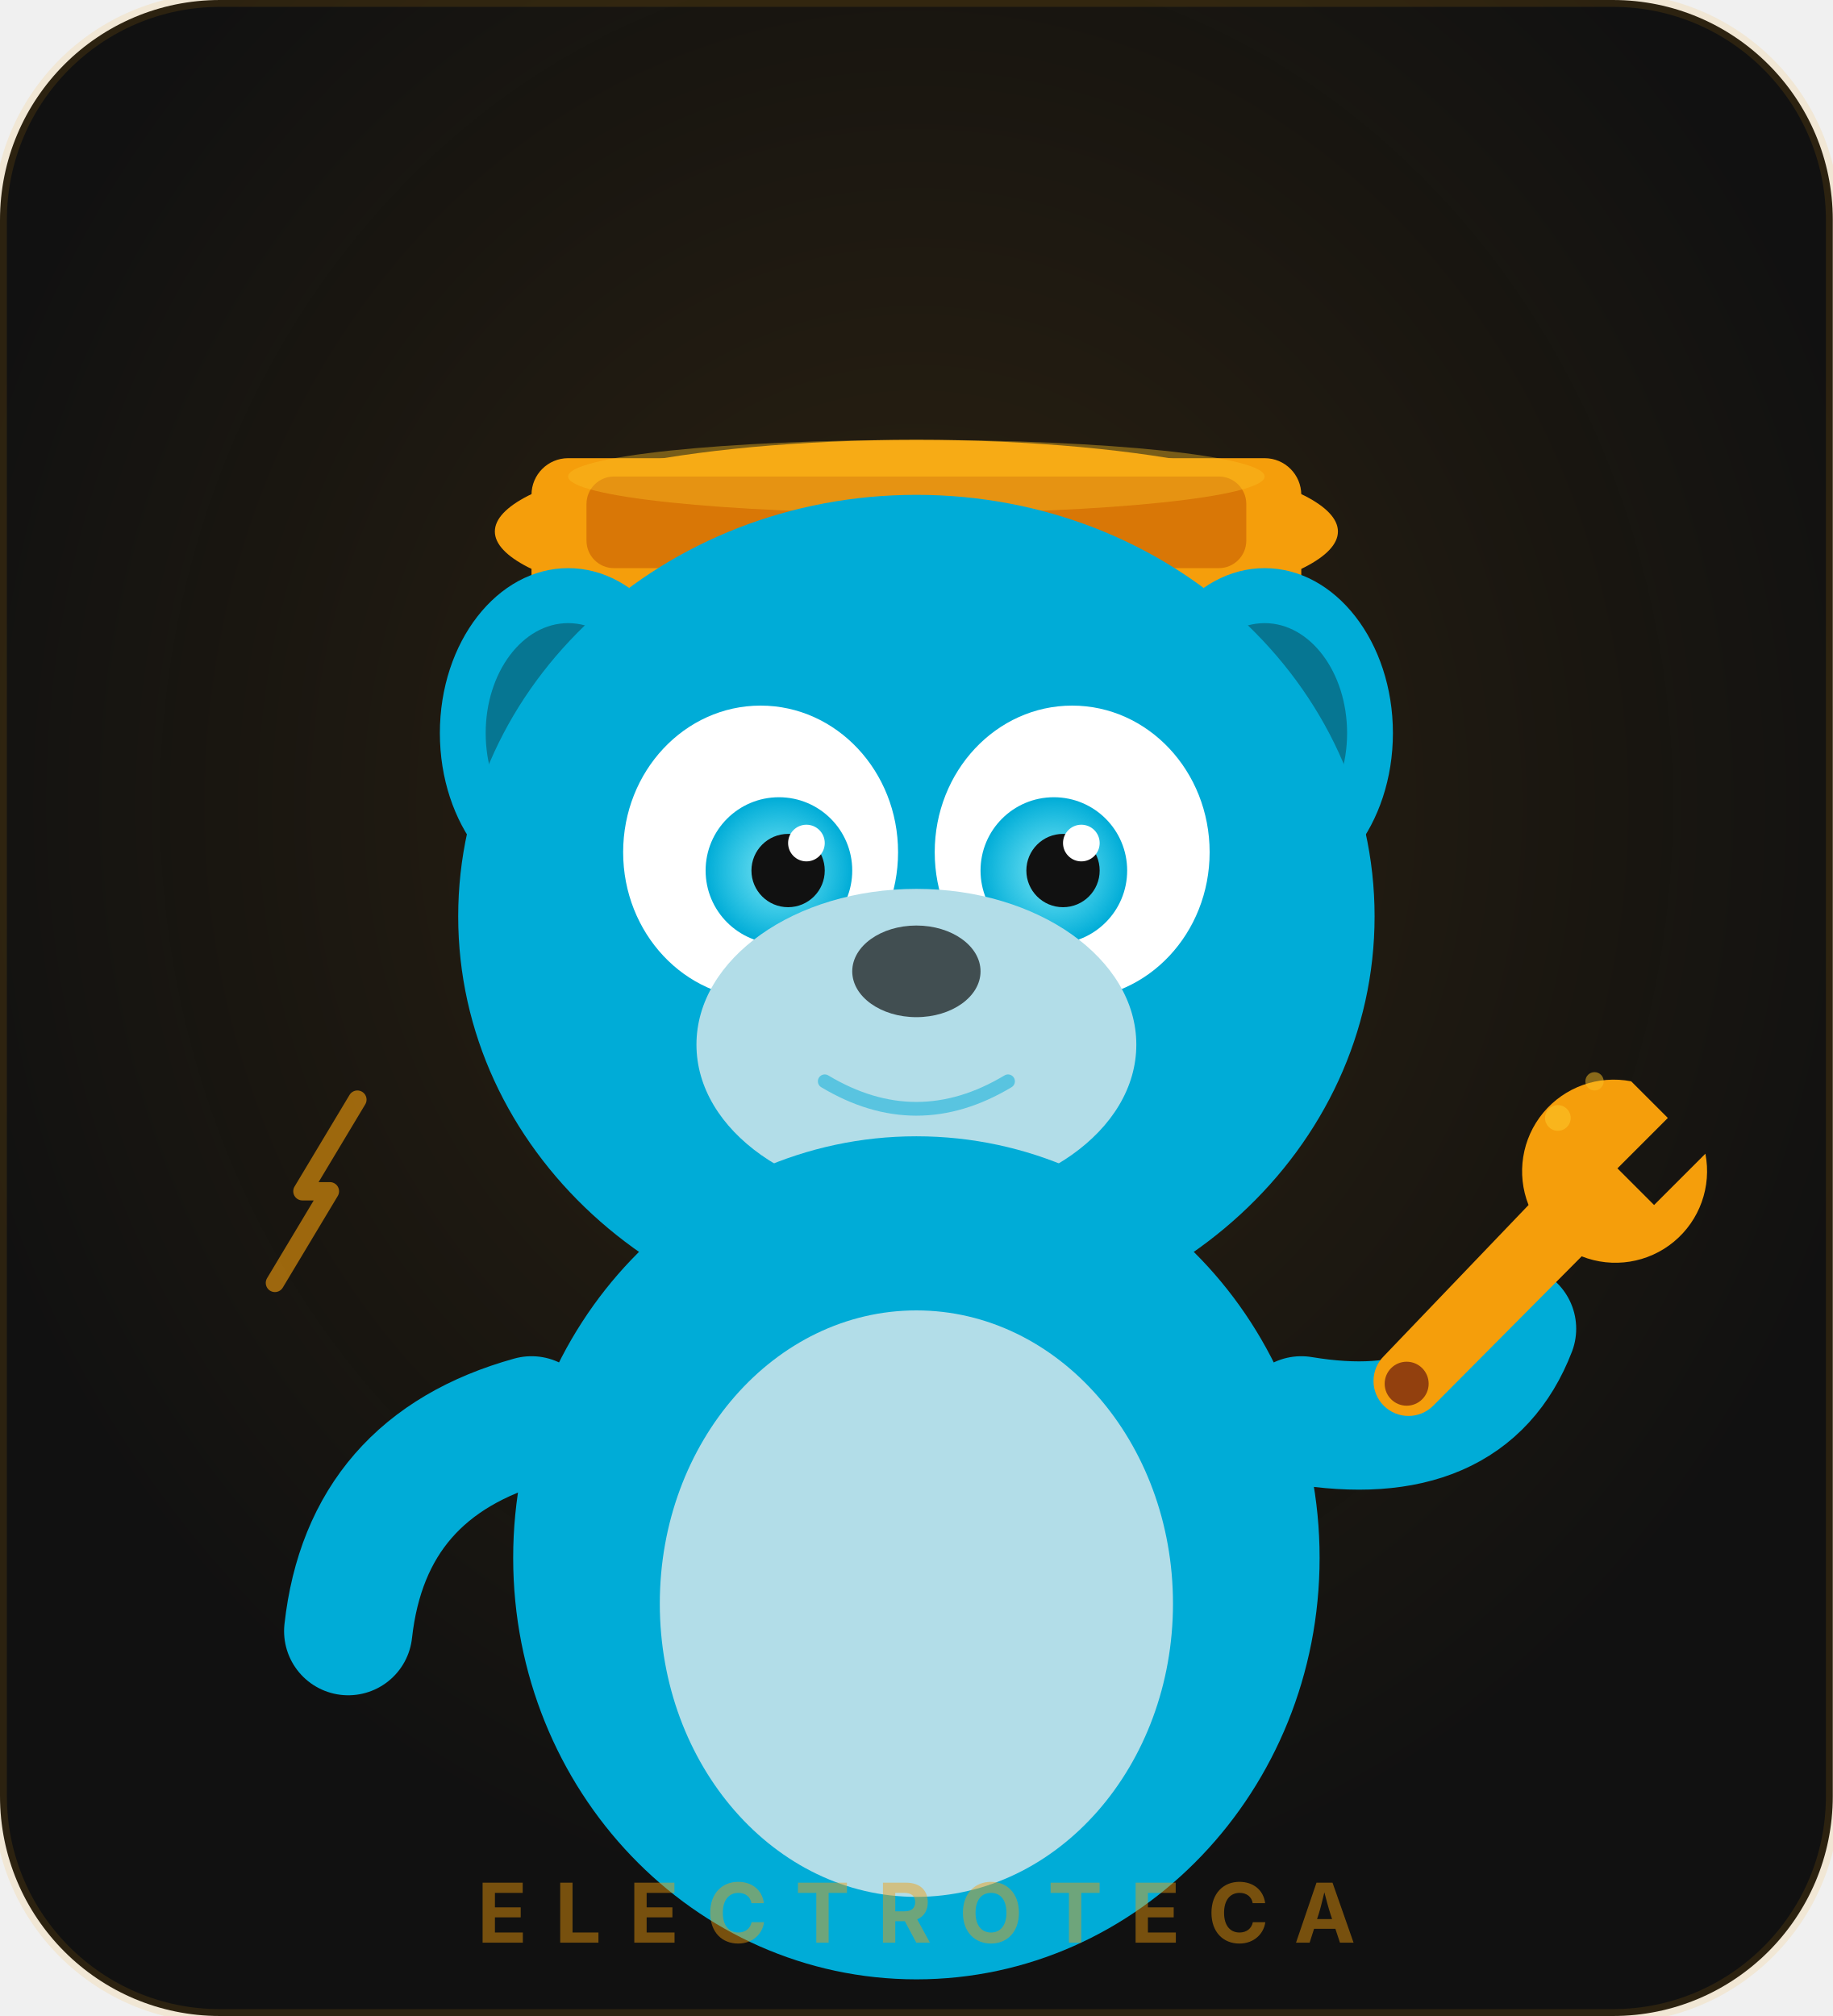
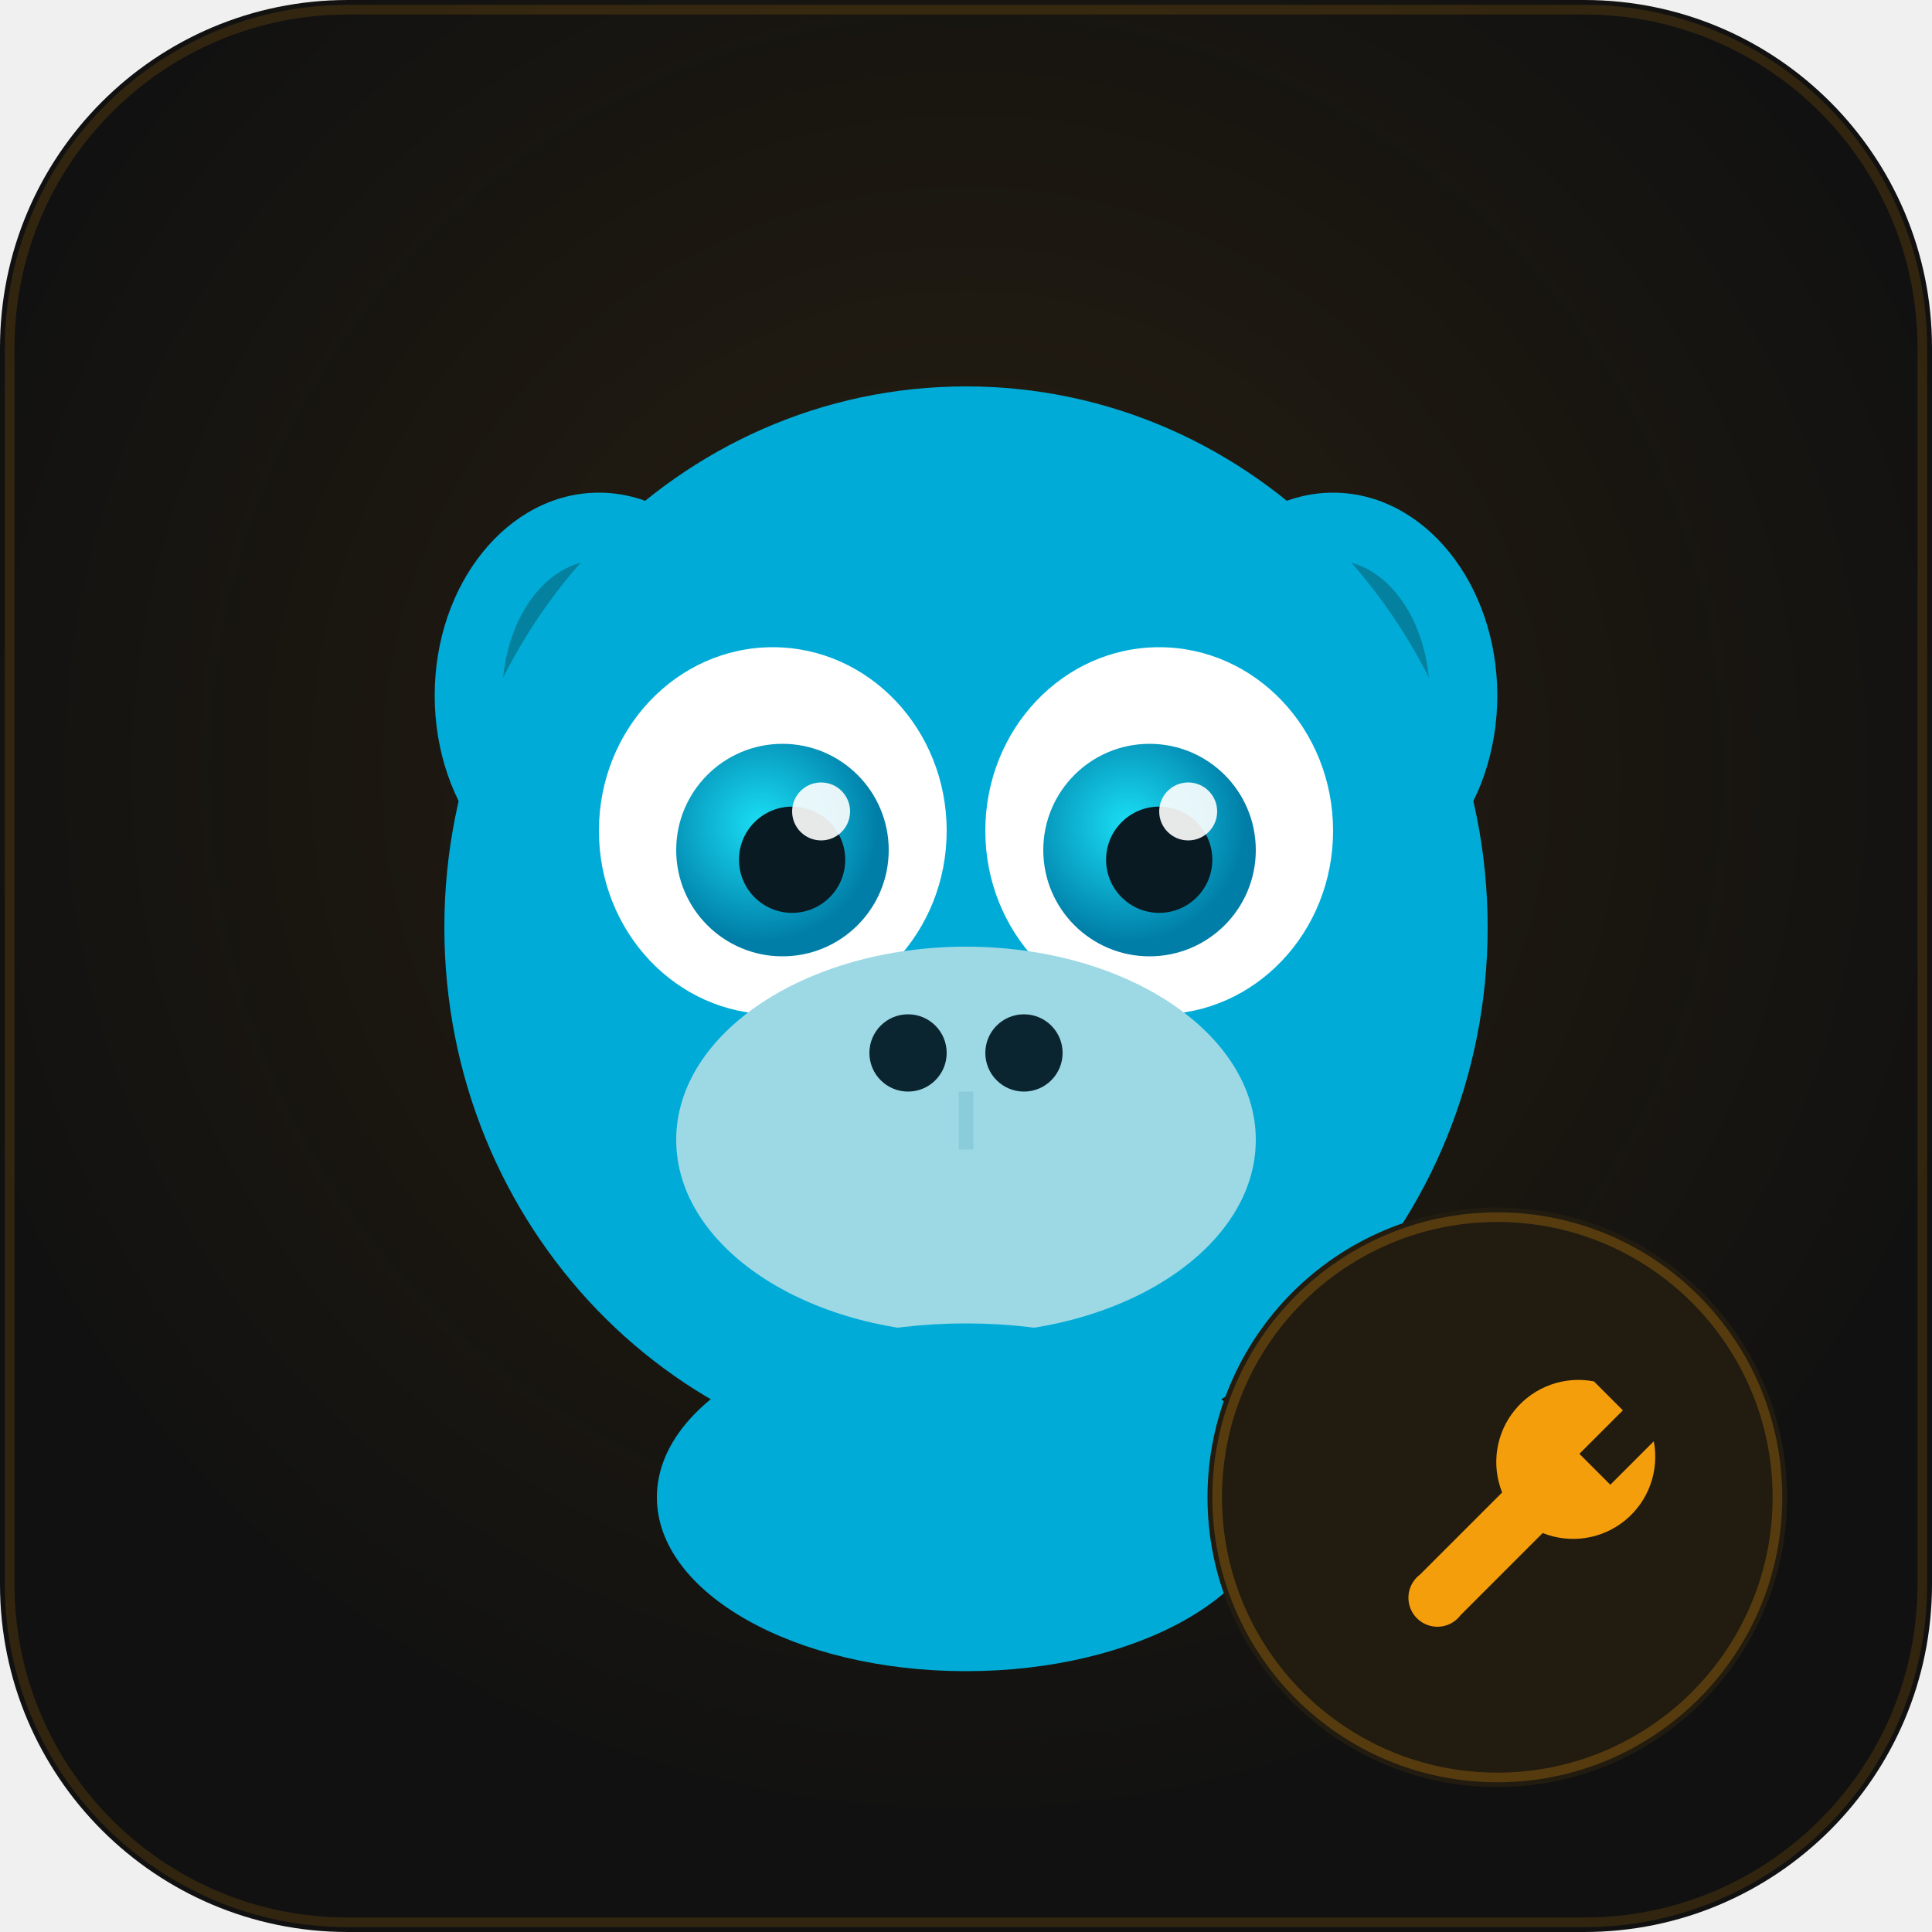
- <svg xmlns="http://www.w3.org/2000/svg" viewBox="0 0 200 220" fill="none">
+ <svg xmlns="http://www.w3.org/2000/svg" viewBox="0 0 200 200" fill="none">
  <defs>
-     <radialGradient id="bg-glow" cx="50%" cy="40%" r="55%">
-       <stop offset="0%" stop-color="#f59e0b" stop-opacity="0.12" />
+     <radialGradient id="bg" cx="50%" cy="40%" r="55%">
+       <stop offset="0%" stop-color="#f59e0b" stop-opacity="0.1" />
      <stop offset="100%" stop-color="#f59e0b" stop-opacity="0" />
    </radialGradient>
-     <radialGradient id="eye-glow" cx="50%" cy="50%" r="50%">
-       <stop offset="0%" stop-color="#00C8E8" stop-opacity="0.5" />
-       <stop offset="100%" stop-color="#00ACD7" stop-opacity="1" />
+     <radialGradient id="iris-l" cx="40%" cy="38%" r="55%">
+       <stop offset="0%" stop-color="#1adff5" />
+       <stop offset="100%" stop-color="#007EA8" />
+     </radialGradient>
+     <radialGradient id="iris-r" cx="40%" cy="38%" r="55%">
+       <stop offset="0%" stop-color="#1adff5" />
+       <stop offset="100%" stop-color="#007EA8" />
    </radialGradient>
  </defs>
-   <rect width="200" height="220" rx="24" fill="#111111" />
-   <rect width="200" height="220" rx="24" fill="url(#bg-glow)" />
-   <rect width="200" height="220" rx="24" stroke="#f59e0b" stroke-opacity="0.12" stroke-width="1.5" fill="none" />
-   <ellipse cx="100" cy="58" rx="46" ry="10" fill="#f59e0b" />
-   <rect x="58" y="50" width="84" height="18" rx="4" fill="#f59e0b" />
-   <rect x="64" y="52" width="72" height="10" rx="3" fill="#d97706" />
-   <ellipse cx="100" cy="52" rx="38" ry="4" fill="#fbbf24" opacity="0.4" />
-   <ellipse cx="62" cy="80" rx="14" ry="18" fill="#00ACD7" />
-   <ellipse cx="62" cy="80" rx="9" ry="12" fill="#111" opacity="0.35" />
-   <ellipse cx="138" cy="80" rx="14" ry="18" fill="#00ACD7" />
-   <ellipse cx="138" cy="80" rx="9" ry="12" fill="#111" opacity="0.35" />
-   <ellipse cx="100" cy="100" rx="50" ry="46" fill="#00ACD7" />
-   <ellipse cx="83" cy="93" rx="15" ry="16" fill="white" />
-   <ellipse cx="117" cy="93" rx="15" ry="16" fill="white" />
-   <circle cx="85" cy="95" r="8" fill="url(#eye-glow)" />
-   <circle cx="115" cy="95" r="8" fill="url(#eye-glow)" />
-   <circle cx="86" cy="95" r="4" fill="#111" />
-   <circle cx="116" cy="95" r="4" fill="#111" />
-   <circle cx="88" cy="92" r="2" fill="white" />
-   <circle cx="118" cy="92" r="2" fill="white" />
-   <ellipse cx="100" cy="114" rx="24" ry="17" fill="#B2DDE8" />
-   <ellipse cx="100" cy="106" rx="7" ry="5" fill="#111" opacity="0.7" />
-   <path d="M90 118 Q100 124 110 118" stroke="#00ACD7" stroke-width="1.5" stroke-linecap="round" fill="none" opacity="0.5" />
-   <ellipse cx="100" cy="170" rx="44" ry="46" fill="#00ACD7" />
-   <ellipse cx="100" cy="175" rx="28" ry="32" fill="#B2DDE8" />
-   <path d="M58 155 Q40 160 38 178" stroke="#00ACD7" stroke-width="14" stroke-linecap="round" fill="none" />
-   <path d="M142 155 Q160 158 165 145" stroke="#00ACD7" stroke-width="14" stroke-linecap="round" fill="none" />
-   <path d="M178 118 a10 10 0 0 0-11.2 13.5 L151 148 a3.8 3.8 0 1 0 5.4 5.4 l16.2-16.3 a10 10 0 0 0 13.5-11.2 l-5.6 5.6-4-4 5.5-5.5z" fill="#f59e0b" />
-   <circle cx="153.5" cy="151" r="2.4" fill="#92400e" />
-   <circle cx="170" cy="122" r="1.4" fill="#fbbf24" opacity="0.7" />
-   <circle cx="174" cy="118" r="1" fill="#fbbf24" opacity="0.5" />
-   <path d="M30 140 l6-10 -3 0 6-10" stroke="#f59e0b" stroke-width="2" stroke-linecap="round" stroke-linejoin="round" fill="none" opacity="0.6" />
-   <text x="100" y="212" font-family="Inter, -apple-system, sans-serif" font-size="9" font-weight="700" fill="#f59e0b" opacity="0.45" text-anchor="middle" letter-spacing="3">ELECTROTECA</text>
+   <rect width="200" height="200" rx="36" fill="#111111" />
+   <rect width="200" height="200" rx="36" fill="url(#bg)" />
+   <rect x="1" y="1" width="198" height="198" rx="35" stroke="#f59e0b" stroke-width="1" stroke-opacity="0.14" fill="none" />
+   <ellipse cx="62" cy="72" rx="17" ry="21" fill="#00ACD7" />
+   <ellipse cx="62" cy="72" rx="10" ry="14" fill="#111" opacity="0.28" />
+   <ellipse cx="138" cy="72" rx="17" ry="21" fill="#00ACD7" />
+   <ellipse cx="138" cy="72" rx="10" ry="14" fill="#111" opacity="0.28" />
+   <ellipse cx="100" cy="96" rx="54" ry="56" fill="#00ACD7" />
+   <ellipse cx="80" cy="86" rx="18" ry="19" fill="white" />
+   <ellipse cx="120" cy="86" rx="18" ry="19" fill="white" />
+   <circle cx="81" cy="88" r="11" fill="url(#iris-l)" />
+   <circle cx="119" cy="88" r="11" fill="url(#iris-r)" />
+   <circle cx="82" cy="89" r="5.5" fill="#0a1a22" />
+   <circle cx="120" cy="89" r="5.5" fill="#0a1a22" />
+   <circle cx="85" cy="84" r="3" fill="white" opacity="0.9" />
+   <circle cx="123" cy="84" r="3" fill="white" opacity="0.9" />
+   <ellipse cx="100" cy="118" rx="30" ry="20" fill="#9DD8E5" />
+   <circle cx="94" cy="109" r="4" fill="#0a2530" />
+   <circle cx="106" cy="109" r="4" fill="#0a2530" />
+   <line x1="100" y1="113" x2="100" y2="119" stroke="#7ABFCF" stroke-width="1.5" opacity="0.5" />
+   <ellipse cx="100" cy="155" rx="32" ry="18" fill="#00ACD7" />
+   <circle cx="155" cy="155" r="30" fill="#111111" />
+   <circle cx="155" cy="155" r="30" fill="#f59e0b" fill-opacity="0.07" />
+   <circle cx="155" cy="155" r="29" stroke="#f59e0b" stroke-opacity="0.25" stroke-width="1" fill="none" />
+   <path d="M165 143 a8.5 8.5 0 0 0-9.5 11.5 l-8.5 8.5 a3 3 0 1 0 4.2 4.2 l8.5-8.5 a8.5 8.5 0 0 0 11.5-9.5 l-4.5 4.5 -3.2-3.2 4.5-4.5z" fill="#f59e0b" />
</svg>
